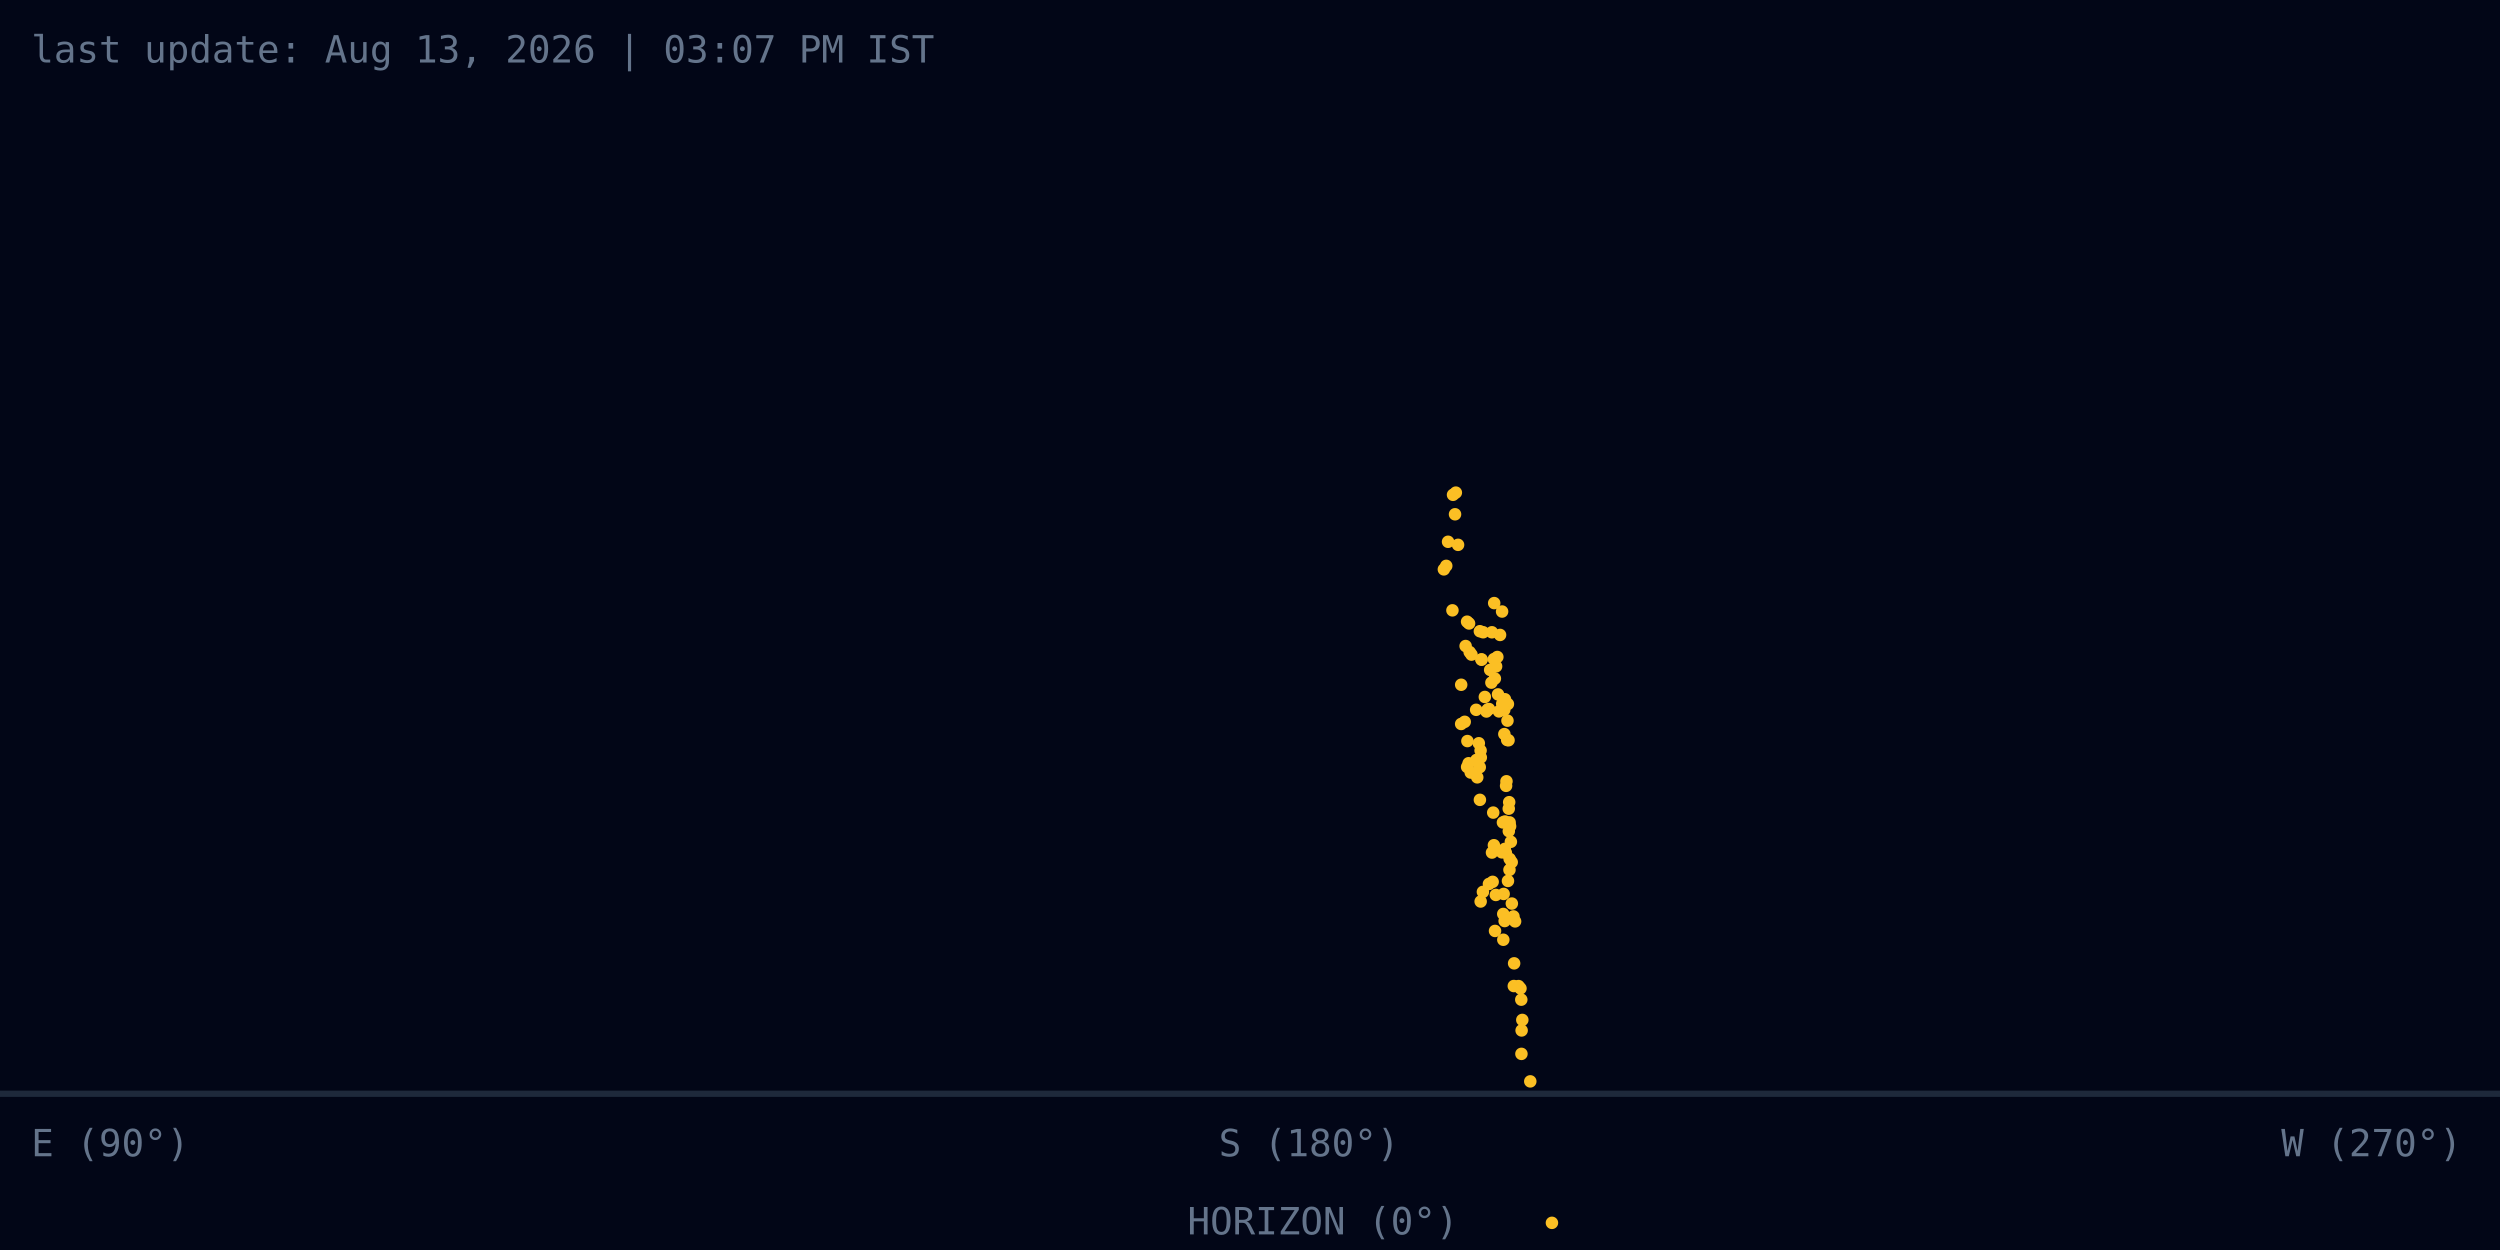
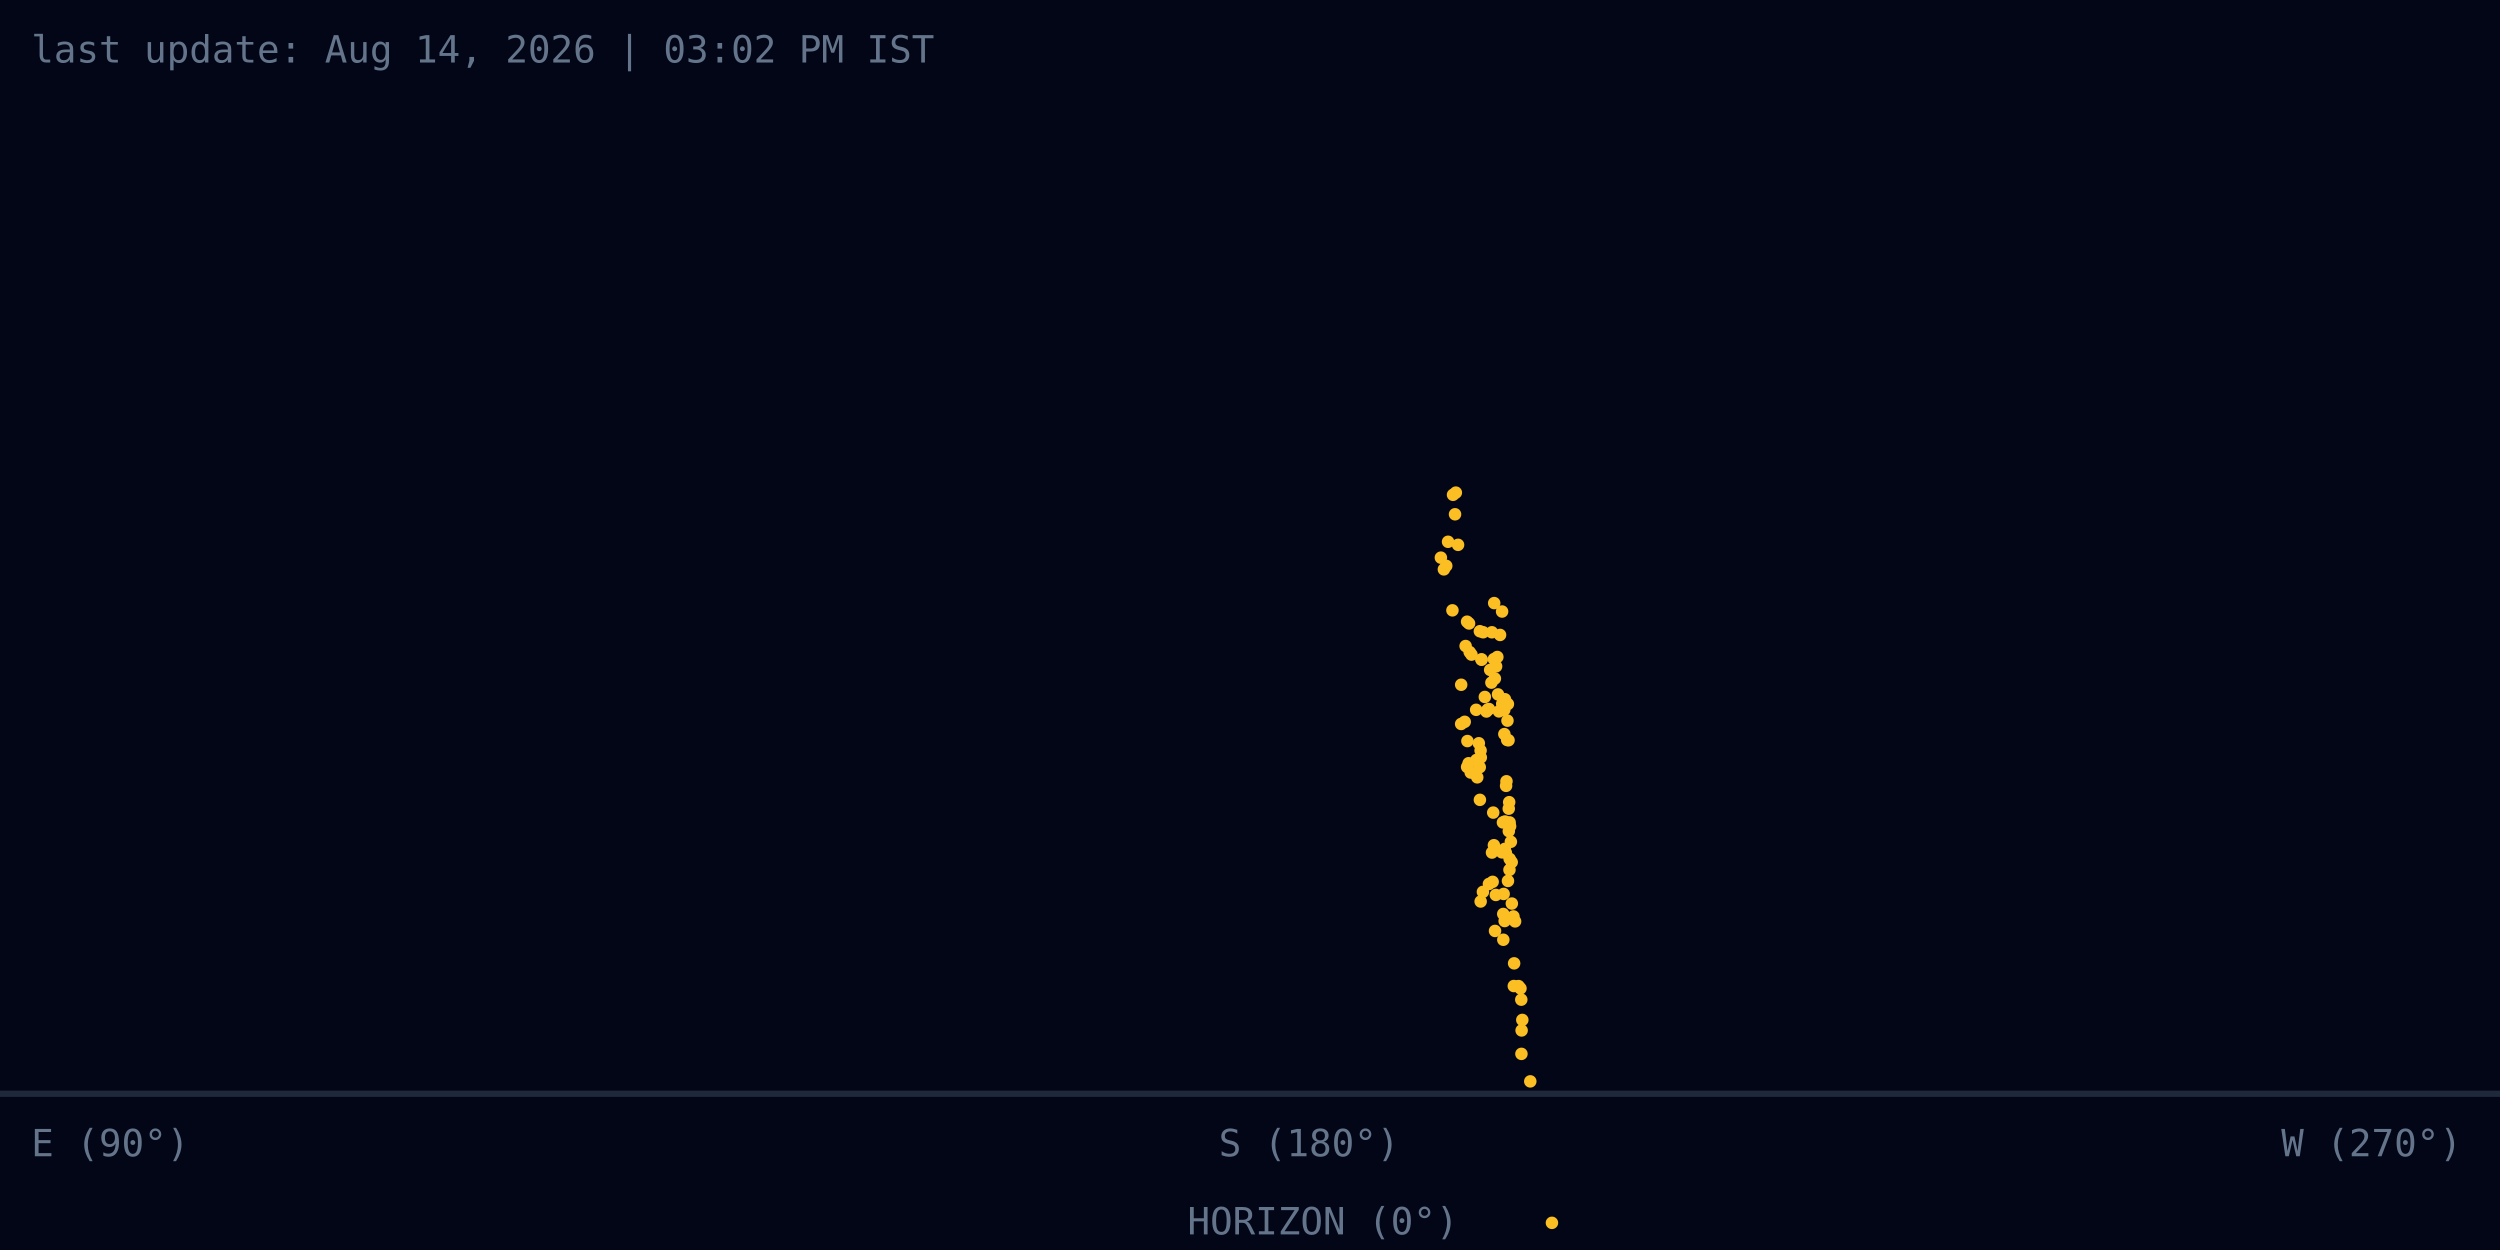
<svg xmlns="http://www.w3.org/2000/svg" width="800" height="400" viewBox="0 0 800 400">
  <rect width="800" height="400" fill="#020617" />
-   <text id="last-update" x="10" y="20" fill="#64748b" font-family="monospace">last update: Aug 13, 2026 | 03:07 PM IST</text>
+   <text id="last-update" x="10" y="20" fill="#64748b" font-family="monospace">last update: Aug 14, 2026 | 03:02 PM IST</text>
  <line x1="0" y1="350" x2="800" y2="350" stroke="#1e293b" stroke-width="2" />
  <text x="380" y="395" fill="#64748b" font-size="12" font-family="monospace">HORIZON (0°)</text>
  <text x="730" y="370" fill="#64748b" font-size="12" font-family="monospace">W (270°)</text>
  <text x="390" y="370" fill="#64748b" font-size="12" font-family="monospace">S (180°)</text>
  <text x="10" y="370" fill="#64748b" font-size="12" font-family="monospace">E (90°)</text>
  <g id="analemma-points">
    <circle cx=" 465.61" cy=" 164.57" r="2" fill="#fbbf24">
 </circle>
    <circle cx=" 467.57" cy=" 231.67" r="2" fill="#fbbf24">
 </circle>
    <circle cx=" 467.58" cy=" 219.12" r="2" fill="#fbbf24">
 </circle>
    <circle cx=" 468.71" cy=" 230.98" r="2" fill="#fbbf24">
 </circle>
    <circle cx=" 469.57" cy=" 237.14" r="2" fill="#fbbf24">
 </circle>
    <circle cx=" 469.00" cy=" 206.73" r="2" fill="#fbbf24">
 </circle>
    <circle cx=" 469.47" cy=" 198.94" r="2" fill="#fbbf24">
 </circle>
    <circle cx=" 470.10" cy=" 199.51" r="2" fill="#fbbf24">
 </circle>
    <circle cx=" 474.53" cy=" 285.41" r="2" fill="#fbbf24">
 </circle>
    <circle cx=" 472.47" cy=" 243.18" r="2" fill="#fbbf24">
 </circle>
    <circle cx=" 473.57" cy=" 255.95" r="2" fill="#fbbf24">
 </circle>
    <circle cx=" 473.22" cy=" 237.84" r="2" fill="#fbbf24">
 </circle>
    <circle cx=" 473.79" cy=" 240.17" r="2" fill="#fbbf24">
 </circle>
    <circle cx=" 473.56" cy=" 201.99" r="2" fill="#fbbf24">
 </circle>
    <circle cx=" 474.09" cy=" 210.99" r="2" fill="#fbbf24">
 </circle>
    <circle cx=" 478.41" cy=" 297.90" r="2" fill="#fbbf24">
 </circle>
    <circle cx=" 477.65" cy=" 282.19" r="2" fill="#fbbf24">
 </circle>
    <circle cx=" 477.44" cy=" 272.82" r="2" fill="#fbbf24">
 </circle>
    <circle cx=" 478.67" cy=" 286.38" r="2" fill="#fbbf24">
 </circle>
    <circle cx=" 478.05" cy=" 270.47" r="2" fill="#fbbf24">
 </circle>
    <circle cx=" 476.85" cy=" 214.37" r="2" fill="#fbbf24">
 </circle>
    <circle cx=" 477.25" cy=" 218.44" r="2" fill="#fbbf24">
 </circle>
    <circle cx=" 481.06" cy=" 300.72" r="2" fill="#fbbf24">
 </circle>
    <circle cx=" 481.04" cy=" 292.47" r="2" fill="#fbbf24">
 </circle>
    <circle cx=" 481.49" cy=" 294.73" r="2" fill="#fbbf24">
 </circle>
    <circle cx=" 481.17" cy=" 286.06" r="2" fill="#fbbf24">
 </circle>
    <circle cx=" 479.37" cy=" 222.21" r="2" fill="#fbbf24">
 </circle>
    <circle cx=" 479.67" cy=" 227.65" r="2" fill="#fbbf24">
 </circle>
    <circle cx=" 498.29" cy=" 411.31" r="2" fill="#fbbf24">
 </circle>
    <circle cx=" 498.34" cy=" 411.53" r="2" fill="#fbbf24">
 </circle>
    <circle cx=" 484.42" cy=" 315.53" r="2" fill="#fbbf24">
 </circle>
    <circle cx=" 486.86" cy=" 337.24" r="2" fill="#fbbf24">
 </circle>
    <circle cx=" 481.87" cy=" 272.88" r="2" fill="#fbbf24">
 </circle>
    <circle cx=" 482.55" cy=" 281.90" r="2" fill="#fbbf24">
 </circle>
    <circle cx=" 481.19" cy=" 226.61" r="2" fill="#fbbf24">
 </circle>
    <circle cx=" 481.39" cy=" 234.91" r="2" fill="#fbbf24">
 </circle>
    <circle cx=" 486.92" cy=" 329.74" r="2" fill="#fbbf24">
 </circle>
    <circle cx=" 483.03" cy=" 278.36" r="2" fill="#fbbf24">
 </circle>
    <circle cx=" 483.79" cy=" 289.14" r="2" fill="#fbbf24">
 </circle>
    <circle cx=" 485.93" cy=" 315.55" r="2" fill="#fbbf24">
 </circle>
    <circle cx=" 484.30" cy=" 293.26" r="2" fill="#fbbf24">
 </circle>
    <circle cx=" 482.30" cy=" 236.80" r="2" fill="#fbbf24">
 </circle>
    <circle cx=" 482.80" cy=" 258.78" r="2" fill="#fbbf24">
 </circle>
    <circle cx=" 501.22" cy=" 413.90" r="2" fill="#fbbf24">
 </circle>
    <circle cx=" 489.69" cy=" 346.04" r="2" fill="#fbbf24">
 </circle>
    <circle cx=" 486.81" cy=" 319.89" r="2" fill="#fbbf24">
 </circle>
    <circle cx=" 484.83" cy=" 294.84" r="2" fill="#fbbf24">
 </circle>
    <circle cx=" 486.55" cy=" 316.29" r="2" fill="#fbbf24">
 </circle>
    <circle cx=" 482.73" cy=" 236.88" r="2" fill="#fbbf24">
 </circle>
    <circle cx=" 483.48" cy=" 269.37" r="2" fill="#fbbf24">
 </circle>
    <circle cx=" 496.62" cy=" 391.31" r="2" fill="#fbbf24">
 </circle>
    <circle cx=" 483.75" cy=" 275.90" r="2" fill="#fbbf24">
 </circle>
    <circle cx=" 483.23" cy=" 264.40" r="2" fill="#fbbf24">
 </circle>
    <circle cx=" 482.94" cy=" 256.70" r="2" fill="#fbbf24">
 </circle>
    <circle cx=" 483.08" cy=" 263.17" r="2" fill="#fbbf24">
 </circle>
    <circle cx=" 482.53" cy=" 225.29" r="2" fill="#fbbf24">
 </circle>
    <circle cx=" 482.39" cy=" 230.61" r="2" fill="#fbbf24">
 </circle>
    <circle cx=" 487.14" cy=" 326.38" r="2" fill="#fbbf24">
 </circle>
    <circle cx=" 482.82" cy=" 265.96" r="2" fill="#fbbf24">
 </circle>
    <circle cx=" 483.09" cy=" 274.84" r="2" fill="#fbbf24">
 </circle>
    <circle cx=" 482.07" cy=" 250.01" r="2" fill="#fbbf24">
 </circle>
    <circle cx=" 481.95" cy=" 251.47" r="2" fill="#fbbf24">
 </circle>
    <circle cx=" 481.58" cy=" 223.76" r="2" fill="#fbbf24">
 </circle>
    <circle cx=" 481.36" cy=" 227.15" r="2" fill="#fbbf24">
 </circle>
    <circle cx=" 484.52" cy=" 308.27" r="2" fill="#fbbf24">
 </circle>
    <circle cx=" 481.59" cy=" 262.88" r="2" fill="#fbbf24">
 </circle>
    <circle cx=" 480.71" cy=" 225.23" r="2" fill="#fbbf24">
 </circle>
    <circle cx=" 481.54" cy=" 271.65" r="2" fill="#fbbf24">
 </circle>
    <circle cx=" 480.94" cy=" 263.18" r="2" fill="#fbbf24">
 </circle>
    <circle cx=" 480.67" cy=" 195.69" r="2" fill="#fbbf24">
 </circle>
    <circle cx=" 480.02" cy=" 203.18" r="2" fill="#fbbf24">
 </circle>
    <circle cx=" 480.62" cy=" 272.75" r="2" fill="#fbbf24">
 </circle>
    <circle cx=" 479.15" cy=" 210.24" r="2" fill="#fbbf24">
 </circle>
    <circle cx=" 478.75" cy=" 213.23" r="2" fill="#fbbf24">
 </circle>
    <circle cx=" 478.36" cy=" 217.14" r="2" fill="#fbbf24">
 </circle>
    <circle cx=" 478.05" cy=" 210.91" r="2" fill="#fbbf24">
 </circle>
    <circle cx=" 478.14" cy=" 192.99" r="2" fill="#fbbf24">
 </circle>
    <circle cx=" 477.41" cy=" 202.33" r="2" fill="#fbbf24">
 </circle>
    <circle cx=" 477.83" cy=" 260.03" r="2" fill="#fbbf24">
 </circle>
    <circle cx=" 476.48" cy=" 226.89" r="2" fill="#fbbf24">
 </circle>
    <circle cx=" 476.07" cy=" 227.06" r="2" fill="#fbbf24">
 </circle>
    <circle cx=" 475.66" cy=" 227.68" r="2" fill="#fbbf24">
 </circle>
    <circle cx=" 475.15" cy=" 223.03" r="2" fill="#fbbf24">
 </circle>
    <circle cx=" 474.61" cy=" 202.32" r="2" fill="#fbbf24">
 </circle>
    <circle cx=" 474.09" cy=" 211.11" r="2" fill="#fbbf24">
 </circle>
    <circle cx=" 476.46" cy=" 282.87" r="2" fill="#fbbf24">
 </circle>
    <circle cx=" 473.86" cy=" 242.39" r="2" fill="#fbbf24">
 </circle>
    <circle cx=" 473.52" cy=" 245.50" r="2" fill="#fbbf24">
 </circle>
    <circle cx=" 472.37" cy=" 227.14" r="2" fill="#fbbf24">
 </circle>
    <circle cx=" 472.72" cy=" 248.75" r="2" fill="#fbbf24">
 </circle>
    <circle cx=" 470.88" cy=" 209.48" r="2" fill="#fbbf24">
 </circle>
    <circle cx=" 470.29" cy=" 208.66" r="2" fill="#fbbf24">
 </circle>
    <circle cx=" 473.81" cy=" 288.48" r="2" fill="#fbbf24">
 </circle>
    <circle cx=" 470.64" cy=" 247.22" r="2" fill="#fbbf24">
 </circle>
    <circle cx=" 469.96" cy=" 244.24" r="2" fill="#fbbf24">
 </circle>
    <circle cx=" 469.48" cy=" 245.43" r="2" fill="#fbbf24">
 </circle>
    <circle cx=" 466.58" cy=" 174.35" r="2" fill="#fbbf24">
 </circle>
    <circle cx=" 465.87" cy=" 157.64" r="2" fill="#fbbf24">
 </circle>
    <circle cx=" 464.97" cy=" 158.34" r="2" fill="#fbbf24">
 </circle>
    <circle cx=" 464.78" cy=" 195.31" r="2" fill="#fbbf24">
 </circle>
    <circle cx=" 463.38" cy=" 173.37" r="2" fill="#fbbf24">
 </circle>
    <circle cx=" 462.80" cy=" 181.08" r="2" fill="#fbbf24">
 </circle>
    <circle cx=" 462.04" cy=" 182.20" r="2" fill="#fbbf24">
 </circle>
+     <circle cx=" 461.08" cy=" 178.45" r="2" fill="#fbbf24">
+  </circle>
  </g>
</svg>
